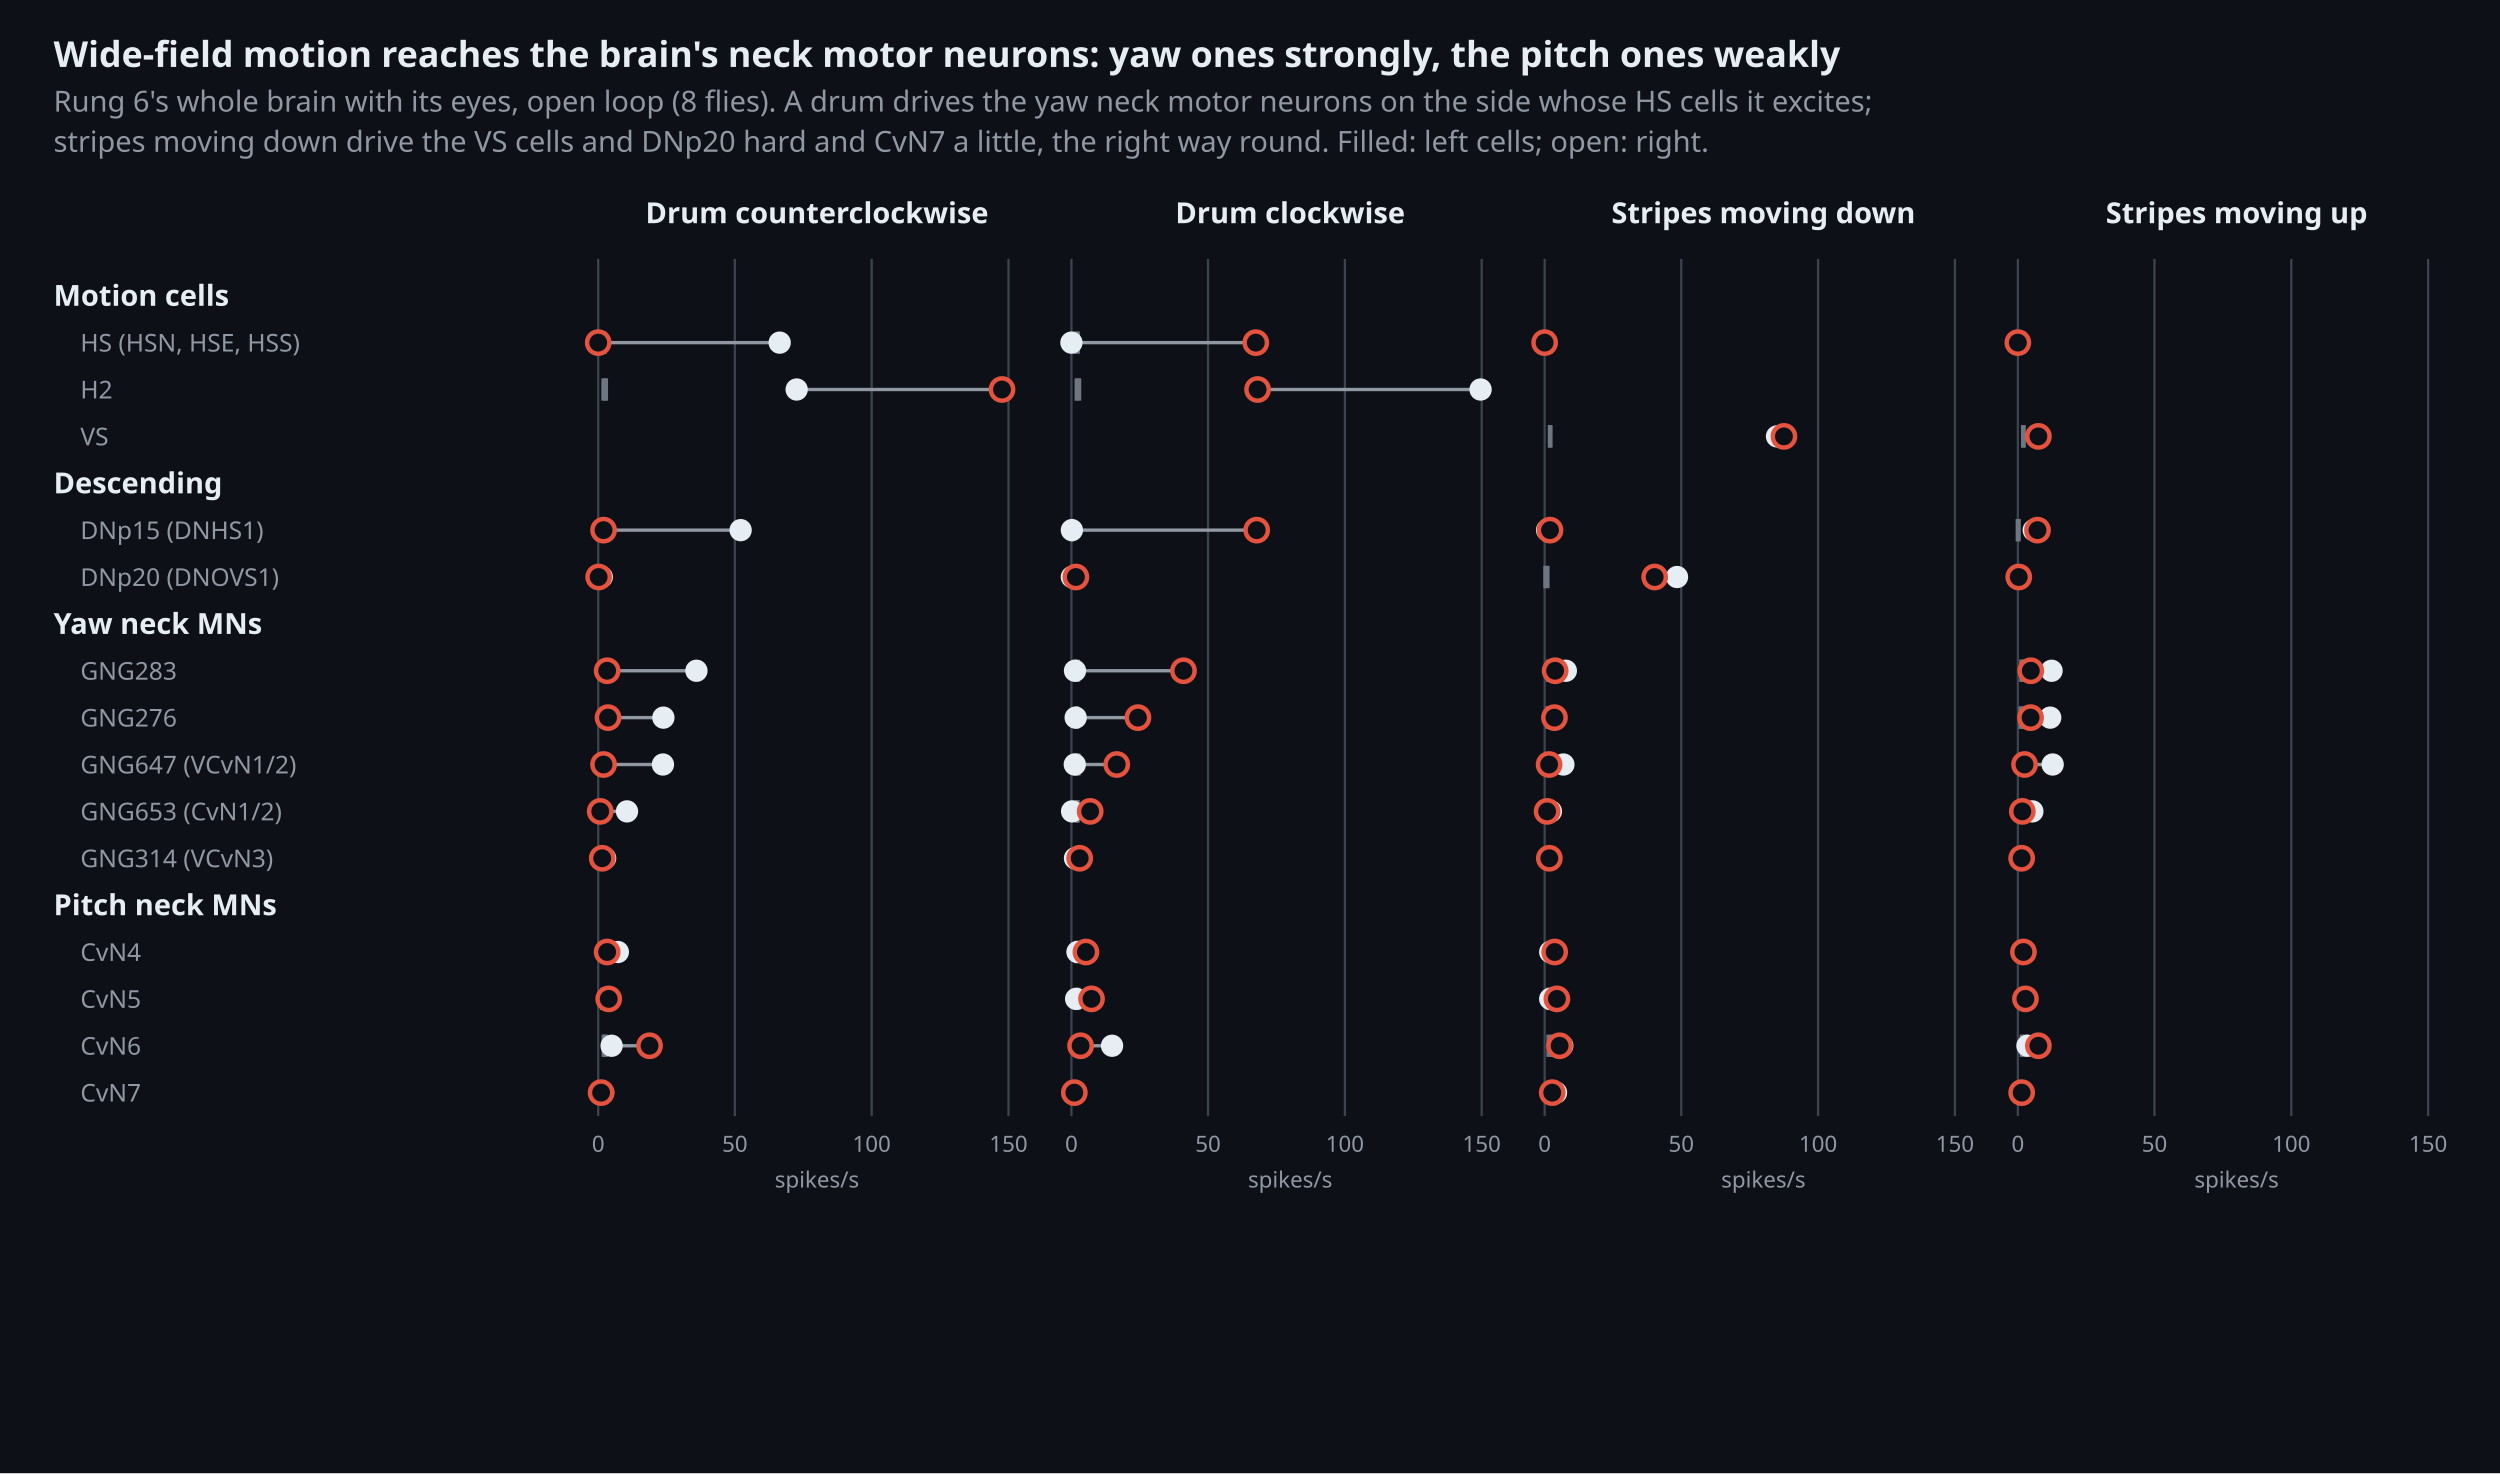
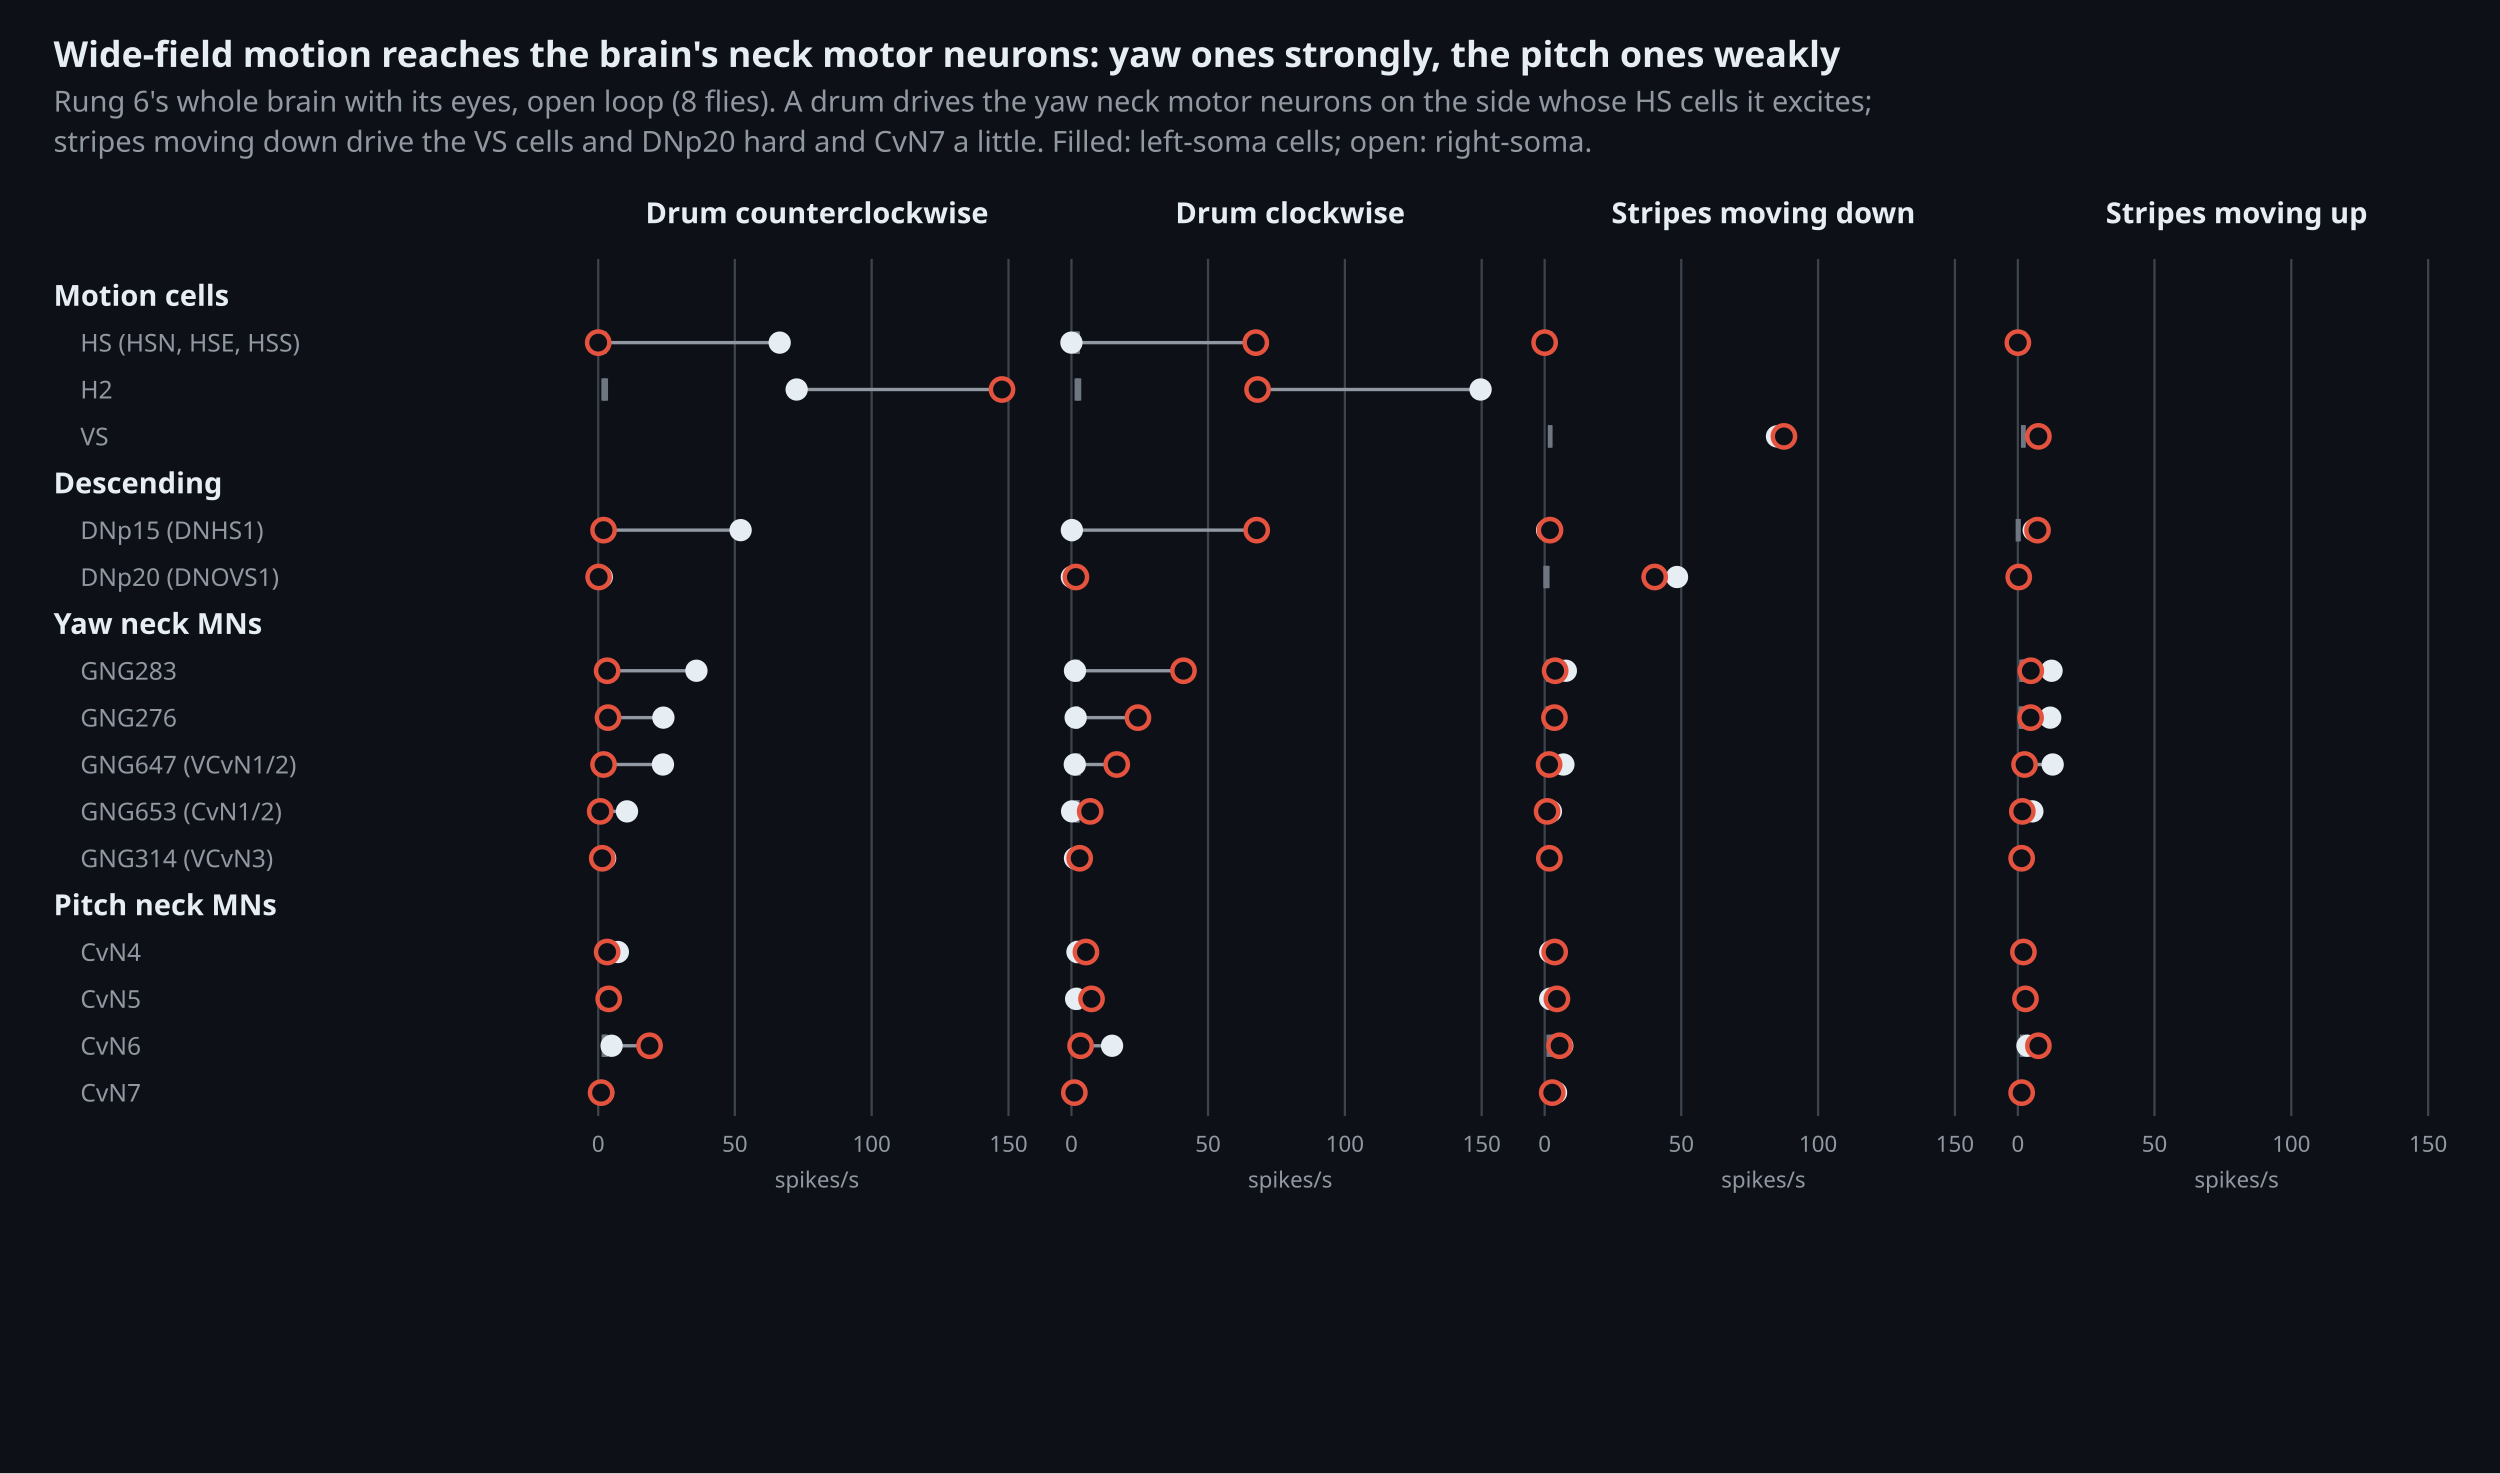
<svg xmlns="http://www.w3.org/2000/svg" width="1120" height="660" viewBox="0 0 1120 660" role="img" aria-labelledby="t">
  <style>
    text { font-family: -apple-system, BlinkMacSystemFont, 'Segoe UI', 'Noto Sans', Helvetica, Arial, sans-serif; }
    .lab { font-size: 16px; font-weight: 600; fill: #e6edf3; }
    .val { font-size: 13px; font-weight: 600; fill: #e6edf3; }
    .note { font-size: 13px; fill: #9198a1; }
    .tick { font-size: 11px; fill: #9198a1; }
    .tiny { font-size: 10px; fill: #9198a1; }
    </style>
  <rect width="1120" height="660" fill="#0d1117" />
  <text x="24.0" y="30.0" class="lab" text-anchor="start">Wide-field motion reaches the brain's neck motor neurons: yaw ones strongly, the pitch ones weakly</text>
  <text x="24.0" y="50.0" class="note" text-anchor="start">Rung 6's whole brain with its eyes, open loop (8 flies). A drum drives the yaw neck motor neurons on the side whose HS cells it excites;</text>
-   <text x="24.0" y="68.0" class="note" text-anchor="start">stripes moving down drive the VS cells and DNp20 hard and CvN7 a little, the right way round. Filled: left cells; open: right.</text>
+   <text x="24.0" y="68.0" class="note" text-anchor="start">stripes moving down drive the VS cells and DNp20 hard and CvN7 a little. Filled: left-soma cells; open: right-soma.</text>
  <text x="366.0" y="100.0" class="val" text-anchor="middle">Drum counterclockwise</text>
  <line x1="268.0" y1="116" x2="268.0" y2="500" stroke="#3d444d" stroke-width="1" />
  <text x="268.0" y="516.0" class="tiny" text-anchor="middle">0</text>
  <line x1="329.2" y1="116" x2="329.2" y2="500" stroke="#3d444d" stroke-width="1" />
  <text x="329.2" y="516.0" class="tiny" text-anchor="middle">50</text>
  <line x1="390.5" y1="116" x2="390.5" y2="500" stroke="#3d444d" stroke-width="1" />
  <text x="390.5" y="516.0" class="tiny" text-anchor="middle">100</text>
  <line x1="451.8" y1="116" x2="451.8" y2="500" stroke="#3d444d" stroke-width="1" />
  <text x="451.8" y="516.0" class="tiny" text-anchor="middle">150</text>
  <text x="366.0" y="532.0" class="tiny" text-anchor="middle">spikes/s</text>
  <text x="24.0" y="137.0" class="val" text-anchor="start">Motion cells</text>
  <text x="36.0" y="157.5" class="tick" text-anchor="start">HS (HSN, HSE, HSS)</text>
  <line x1="269.9" y1="148.5" x2="269.9" y2="158.5" stroke="#6e7681" stroke-width="2" />
  <line x1="270.8" y1="148.5" x2="270.8" y2="158.5" stroke="#6e7681" stroke-width="2" />
  <line x1="349.3" y1="153.5" x2="268.0" y2="153.5" stroke="#9198a1" stroke-width="1.5" />
  <circle cx="349.3" cy="153.5" r="5" fill="#e6edf3" />
  <circle cx="268.0" cy="153.5" r="5" fill="#0d1117" stroke="#e5533f" stroke-width="2" />
  <text x="36.0" y="178.5" class="tick" text-anchor="start">H2</text>
  <line x1="271.4" y1="169.5" x2="271.4" y2="179.5" stroke="#6e7681" stroke-width="2" />
  <line x1="270.4" y1="169.5" x2="270.4" y2="179.5" stroke="#6e7681" stroke-width="2" />
  <line x1="356.9" y1="174.5" x2="448.9" y2="174.5" stroke="#9198a1" stroke-width="1.5" />
  <circle cx="356.9" cy="174.5" r="5" fill="#e6edf3" />
  <circle cx="448.9" cy="174.5" r="5" fill="#0d1117" stroke="#e5533f" stroke-width="2" />
  <text x="36.0" y="199.5" class="tick" text-anchor="start">VS</text>
  <text x="24.0" y="221.0" class="val" text-anchor="start">Descending</text>
  <text x="36.0" y="241.5" class="tick" text-anchor="start">DNp15 (DNHS1)</text>
  <line x1="268.1" y1="232.5" x2="268.1" y2="242.5" stroke="#6e7681" stroke-width="2" />
  <line x1="268.3" y1="232.5" x2="268.3" y2="242.5" stroke="#6e7681" stroke-width="2" />
  <line x1="331.8" y1="237.5" x2="270.4" y2="237.5" stroke="#9198a1" stroke-width="1.5" />
  <circle cx="331.8" cy="237.5" r="5" fill="#e6edf3" />
  <circle cx="270.4" cy="237.5" r="5" fill="#0d1117" stroke="#e5533f" stroke-width="2" />
  <text x="36.0" y="262.5" class="tick" text-anchor="start">DNp20 (DNOVS1)</text>
  <line x1="268.3" y1="253.5" x2="268.3" y2="263.5" stroke="#6e7681" stroke-width="2" />
  <line x1="268.9" y1="253.5" x2="268.9" y2="263.5" stroke="#6e7681" stroke-width="2" />
  <line x1="269.6" y1="258.5" x2="268.2" y2="258.5" stroke="#9198a1" stroke-width="1.5" />
  <circle cx="269.6" cy="258.5" r="5" fill="#e6edf3" />
  <circle cx="268.2" cy="258.5" r="5" fill="#0d1117" stroke="#e5533f" stroke-width="2" />
  <text x="24.0" y="284.0" class="val" text-anchor="start">Yaw neck MNs</text>
  <text x="36.0" y="304.5" class="tick" text-anchor="start">GNG283</text>
  <line x1="269.7" y1="295.5" x2="269.7" y2="305.5" stroke="#6e7681" stroke-width="2" />
  <line x1="270.9" y1="295.5" x2="270.9" y2="305.5" stroke="#6e7681" stroke-width="2" />
  <line x1="312.0" y1="300.5" x2="272.0" y2="300.5" stroke="#9198a1" stroke-width="1.5" />
  <circle cx="312.0" cy="300.5" r="5" fill="#e6edf3" />
  <circle cx="272.0" cy="300.5" r="5" fill="#0d1117" stroke="#e5533f" stroke-width="2" />
  <text x="36.0" y="325.5" class="tick" text-anchor="start">GNG276</text>
  <line x1="270.4" y1="316.5" x2="270.4" y2="326.5" stroke="#6e7681" stroke-width="2" />
  <line x1="270.5" y1="316.5" x2="270.5" y2="326.5" stroke="#6e7681" stroke-width="2" />
  <line x1="297.2" y1="321.5" x2="272.4" y2="321.5" stroke="#9198a1" stroke-width="1.5" />
  <circle cx="297.2" cy="321.5" r="5" fill="#e6edf3" />
  <circle cx="272.4" cy="321.5" r="5" fill="#0d1117" stroke="#e5533f" stroke-width="2" />
  <text x="36.0" y="346.5" class="tick" text-anchor="start">GNG647 (VCvN1/2)</text>
  <line x1="269.8" y1="337.5" x2="269.8" y2="347.5" stroke="#6e7681" stroke-width="2" />
  <line x1="271.1" y1="337.5" x2="271.1" y2="347.5" stroke="#6e7681" stroke-width="2" />
  <line x1="297.0" y1="342.5" x2="270.4" y2="342.5" stroke="#9198a1" stroke-width="1.5" />
  <circle cx="297.0" cy="342.5" r="5" fill="#e6edf3" />
  <circle cx="270.4" cy="342.5" r="5" fill="#0d1117" stroke="#e5533f" stroke-width="2" />
  <text x="36.0" y="367.5" class="tick" text-anchor="start">GNG653 (CvN1/2)</text>
  <line x1="270.7" y1="358.5" x2="270.7" y2="368.5" stroke="#6e7681" stroke-width="2" />
  <line x1="270.5" y1="358.5" x2="270.5" y2="368.5" stroke="#6e7681" stroke-width="2" />
  <line x1="280.9" y1="363.5" x2="268.9" y2="363.5" stroke="#9198a1" stroke-width="1.5" />
  <circle cx="280.9" cy="363.5" r="5" fill="#e6edf3" />
  <circle cx="268.9" cy="363.5" r="5" fill="#0d1117" stroke="#e5533f" stroke-width="2" />
  <text x="36.0" y="388.5" class="tick" text-anchor="start">GNG314 (VCvN3)</text>
  <line x1="270.0" y1="379.5" x2="270.0" y2="389.5" stroke="#6e7681" stroke-width="2" />
  <line x1="270.0" y1="379.5" x2="270.0" y2="389.5" stroke="#6e7681" stroke-width="2" />
  <line x1="271.1" y1="384.5" x2="269.8" y2="384.5" stroke="#9198a1" stroke-width="1.5" />
  <circle cx="271.1" cy="384.5" r="5" fill="#e6edf3" />
  <circle cx="269.8" cy="384.5" r="5" fill="#0d1117" stroke="#e5533f" stroke-width="2" />
  <text x="24.0" y="410.0" class="val" text-anchor="start">Pitch neck MNs</text>
  <text x="36.0" y="430.5" class="tick" text-anchor="start">CvN4</text>
  <line x1="270.1" y1="421.5" x2="270.1" y2="431.5" stroke="#6e7681" stroke-width="2" />
  <line x1="270.8" y1="421.5" x2="270.8" y2="431.5" stroke="#6e7681" stroke-width="2" />
  <line x1="276.8" y1="426.5" x2="272.0" y2="426.5" stroke="#9198a1" stroke-width="1.5" />
  <circle cx="276.8" cy="426.5" r="5" fill="#e6edf3" />
  <circle cx="272.0" cy="426.5" r="5" fill="#0d1117" stroke="#e5533f" stroke-width="2" />
  <text x="36.0" y="451.5" class="tick" text-anchor="start">CvN5</text>
  <line x1="269.9" y1="442.5" x2="269.9" y2="452.5" stroke="#6e7681" stroke-width="2" />
  <line x1="271.1" y1="442.5" x2="271.1" y2="452.5" stroke="#6e7681" stroke-width="2" />
  <line x1="272.8" y1="447.5" x2="272.7" y2="447.5" stroke="#9198a1" stroke-width="1.5" />
  <circle cx="272.8" cy="447.5" r="5" fill="#e6edf3" />
  <circle cx="272.7" cy="447.5" r="5" fill="#0d1117" stroke="#e5533f" stroke-width="2" />
  <text x="36.0" y="472.5" class="tick" text-anchor="start">CvN6</text>
  <line x1="271.3" y1="463.5" x2="271.3" y2="473.5" stroke="#6e7681" stroke-width="2" />
  <line x1="270.5" y1="463.5" x2="270.5" y2="473.5" stroke="#6e7681" stroke-width="2" />
  <line x1="274.0" y1="468.5" x2="291.0" y2="468.5" stroke="#9198a1" stroke-width="1.5" />
  <circle cx="274.0" cy="468.5" r="5" fill="#e6edf3" />
  <circle cx="291.0" cy="468.5" r="5" fill="#0d1117" stroke="#e5533f" stroke-width="2" />
  <text x="36.0" y="493.5" class="tick" text-anchor="start">CvN7</text>
  <line x1="271.0" y1="484.5" x2="271.0" y2="494.5" stroke="#6e7681" stroke-width="2" />
  <line x1="270.2" y1="484.5" x2="270.2" y2="494.5" stroke="#6e7681" stroke-width="2" />
  <line x1="270.2" y1="489.5" x2="269.3" y2="489.5" stroke="#9198a1" stroke-width="1.5" />
  <circle cx="270.2" cy="489.5" r="5" fill="#e6edf3" />
  <circle cx="269.3" cy="489.5" r="5" fill="#0d1117" stroke="#e5533f" stroke-width="2" />
  <text x="578.0" y="100.0" class="val" text-anchor="middle">Drum clockwise</text>
  <line x1="480.0" y1="116" x2="480.0" y2="500" stroke="#3d444d" stroke-width="1" />
  <text x="480.0" y="516.0" class="tiny" text-anchor="middle">0</text>
  <line x1="541.2" y1="116" x2="541.2" y2="500" stroke="#3d444d" stroke-width="1" />
  <text x="541.2" y="516.0" class="tiny" text-anchor="middle">50</text>
  <line x1="602.5" y1="116" x2="602.5" y2="500" stroke="#3d444d" stroke-width="1" />
  <text x="602.5" y="516.0" class="tiny" text-anchor="middle">100</text>
  <line x1="663.8" y1="116" x2="663.8" y2="500" stroke="#3d444d" stroke-width="1" />
  <text x="663.8" y="516.0" class="tiny" text-anchor="middle">150</text>
  <text x="578.0" y="532.0" class="tiny" text-anchor="middle">spikes/s</text>
  <line x1="481.9" y1="148.5" x2="481.9" y2="158.5" stroke="#6e7681" stroke-width="2" />
  <line x1="482.8" y1="148.5" x2="482.8" y2="158.5" stroke="#6e7681" stroke-width="2" />
  <line x1="480.0" y1="153.5" x2="562.6" y2="153.5" stroke="#9198a1" stroke-width="1.5" />
  <circle cx="480.0" cy="153.5" r="5" fill="#e6edf3" />
  <circle cx="562.6" cy="153.5" r="5" fill="#0d1117" stroke="#e5533f" stroke-width="2" />
  <line x1="483.4" y1="169.5" x2="483.4" y2="179.5" stroke="#6e7681" stroke-width="2" />
  <line x1="482.4" y1="169.5" x2="482.4" y2="179.5" stroke="#6e7681" stroke-width="2" />
  <line x1="663.3" y1="174.5" x2="563.4" y2="174.5" stroke="#9198a1" stroke-width="1.5" />
  <circle cx="663.3" cy="174.5" r="5" fill="#e6edf3" />
  <circle cx="563.4" cy="174.5" r="5" fill="#0d1117" stroke="#e5533f" stroke-width="2" />
  <line x1="480.1" y1="232.5" x2="480.1" y2="242.5" stroke="#6e7681" stroke-width="2" />
  <line x1="480.3" y1="232.5" x2="480.3" y2="242.5" stroke="#6e7681" stroke-width="2" />
  <line x1="480.2" y1="237.5" x2="563.0" y2="237.5" stroke="#9198a1" stroke-width="1.5" />
  <circle cx="480.2" cy="237.5" r="5" fill="#e6edf3" />
  <circle cx="563.0" cy="237.5" r="5" fill="#0d1117" stroke="#e5533f" stroke-width="2" />
  <line x1="480.3" y1="253.5" x2="480.3" y2="263.5" stroke="#6e7681" stroke-width="2" />
  <line x1="480.9" y1="253.5" x2="480.9" y2="263.5" stroke="#6e7681" stroke-width="2" />
  <line x1="480.2" y1="258.5" x2="482.0" y2="258.5" stroke="#9198a1" stroke-width="1.5" />
  <circle cx="480.2" cy="258.5" r="5" fill="#e6edf3" />
  <circle cx="482.0" cy="258.5" r="5" fill="#0d1117" stroke="#e5533f" stroke-width="2" />
  <line x1="481.7" y1="295.5" x2="481.7" y2="305.5" stroke="#6e7681" stroke-width="2" />
  <line x1="482.9" y1="295.5" x2="482.9" y2="305.5" stroke="#6e7681" stroke-width="2" />
  <line x1="481.6" y1="300.5" x2="530.2" y2="300.5" stroke="#9198a1" stroke-width="1.5" />
  <circle cx="481.6" cy="300.5" r="5" fill="#e6edf3" />
  <circle cx="530.2" cy="300.5" r="5" fill="#0d1117" stroke="#e5533f" stroke-width="2" />
  <line x1="482.4" y1="316.5" x2="482.4" y2="326.5" stroke="#6e7681" stroke-width="2" />
  <line x1="482.5" y1="316.5" x2="482.5" y2="326.5" stroke="#6e7681" stroke-width="2" />
  <line x1="481.9" y1="321.5" x2="509.8" y2="321.5" stroke="#9198a1" stroke-width="1.5" />
  <circle cx="481.9" cy="321.5" r="5" fill="#e6edf3" />
  <circle cx="509.8" cy="321.5" r="5" fill="#0d1117" stroke="#e5533f" stroke-width="2" />
  <line x1="481.8" y1="337.5" x2="481.8" y2="347.5" stroke="#6e7681" stroke-width="2" />
  <line x1="483.1" y1="337.5" x2="483.1" y2="347.5" stroke="#6e7681" stroke-width="2" />
  <line x1="481.5" y1="342.5" x2="500.3" y2="342.5" stroke="#9198a1" stroke-width="1.5" />
  <circle cx="481.5" cy="342.5" r="5" fill="#e6edf3" />
  <circle cx="500.3" cy="342.5" r="5" fill="#0d1117" stroke="#e5533f" stroke-width="2" />
  <line x1="482.7" y1="358.5" x2="482.7" y2="368.5" stroke="#6e7681" stroke-width="2" />
  <line x1="482.5" y1="358.5" x2="482.5" y2="368.5" stroke="#6e7681" stroke-width="2" />
  <line x1="480.3" y1="363.5" x2="488.4" y2="363.5" stroke="#9198a1" stroke-width="1.5" />
  <circle cx="480.3" cy="363.5" r="5" fill="#e6edf3" />
  <circle cx="488.4" cy="363.5" r="5" fill="#0d1117" stroke="#e5533f" stroke-width="2" />
  <line x1="482.0" y1="379.5" x2="482.0" y2="389.5" stroke="#6e7681" stroke-width="2" />
  <line x1="482.0" y1="379.5" x2="482.0" y2="389.5" stroke="#6e7681" stroke-width="2" />
  <line x1="481.6" y1="384.5" x2="483.7" y2="384.5" stroke="#9198a1" stroke-width="1.5" />
  <circle cx="481.6" cy="384.5" r="5" fill="#e6edf3" />
  <circle cx="483.7" cy="384.5" r="5" fill="#0d1117" stroke="#e5533f" stroke-width="2" />
  <line x1="482.1" y1="421.5" x2="482.1" y2="431.5" stroke="#6e7681" stroke-width="2" />
  <line x1="482.8" y1="421.5" x2="482.8" y2="431.5" stroke="#6e7681" stroke-width="2" />
  <line x1="482.7" y1="426.5" x2="486.5" y2="426.5" stroke="#9198a1" stroke-width="1.5" />
  <circle cx="482.7" cy="426.5" r="5" fill="#e6edf3" />
  <circle cx="486.5" cy="426.5" r="5" fill="#0d1117" stroke="#e5533f" stroke-width="2" />
  <line x1="481.9" y1="442.5" x2="481.9" y2="452.5" stroke="#6e7681" stroke-width="2" />
  <line x1="483.1" y1="442.5" x2="483.1" y2="452.5" stroke="#6e7681" stroke-width="2" />
  <line x1="482.1" y1="447.5" x2="489.0" y2="447.5" stroke="#9198a1" stroke-width="1.5" />
  <circle cx="482.1" cy="447.5" r="5" fill="#e6edf3" />
  <circle cx="489.0" cy="447.5" r="5" fill="#0d1117" stroke="#e5533f" stroke-width="2" />
  <line x1="483.3" y1="463.5" x2="483.3" y2="473.5" stroke="#6e7681" stroke-width="2" />
  <line x1="482.5" y1="463.5" x2="482.5" y2="473.5" stroke="#6e7681" stroke-width="2" />
  <line x1="498.2" y1="468.5" x2="484.1" y2="468.5" stroke="#9198a1" stroke-width="1.5" />
  <circle cx="498.2" cy="468.5" r="5" fill="#e6edf3" />
  <circle cx="484.1" cy="468.5" r="5" fill="#0d1117" stroke="#e5533f" stroke-width="2" />
  <line x1="483.0" y1="484.5" x2="483.0" y2="494.5" stroke="#6e7681" stroke-width="2" />
  <line x1="482.2" y1="484.5" x2="482.2" y2="494.5" stroke="#6e7681" stroke-width="2" />
  <line x1="481.7" y1="489.5" x2="481.3" y2="489.5" stroke="#9198a1" stroke-width="1.5" />
  <circle cx="481.7" cy="489.5" r="5" fill="#e6edf3" />
  <circle cx="481.3" cy="489.5" r="5" fill="#0d1117" stroke="#e5533f" stroke-width="2" />
  <text x="790.0" y="100.0" class="val" text-anchor="middle">Stripes moving down</text>
  <line x1="692.0" y1="116" x2="692.0" y2="500" stroke="#3d444d" stroke-width="1" />
  <text x="692.0" y="516.0" class="tiny" text-anchor="middle">0</text>
  <line x1="753.2" y1="116" x2="753.2" y2="500" stroke="#3d444d" stroke-width="1" />
  <text x="753.2" y="516.0" class="tiny" text-anchor="middle">50</text>
  <line x1="814.5" y1="116" x2="814.5" y2="500" stroke="#3d444d" stroke-width="1" />
  <text x="814.5" y="516.0" class="tiny" text-anchor="middle">100</text>
  <line x1="875.8" y1="116" x2="875.8" y2="500" stroke="#3d444d" stroke-width="1" />
  <text x="875.8" y="516.0" class="tiny" text-anchor="middle">150</text>
  <text x="790.0" y="532.0" class="tiny" text-anchor="middle">spikes/s</text>
  <line x1="694.4" y1="148.5" x2="694.4" y2="158.5" stroke="#6e7681" stroke-width="2" />
  <line x1="694.5" y1="148.5" x2="694.5" y2="158.5" stroke="#6e7681" stroke-width="2" />
  <line x1="692.0" y1="153.5" x2="692.0" y2="153.5" stroke="#9198a1" stroke-width="1.5" />
  <circle cx="692.0" cy="153.5" r="5" fill="#e6edf3" />
  <circle cx="692.0" cy="153.5" r="5" fill="#0d1117" stroke="#e5533f" stroke-width="2" />
  <line x1="694.4" y1="190.5" x2="694.4" y2="200.5" stroke="#6e7681" stroke-width="2" />
  <line x1="694.5" y1="190.5" x2="694.5" y2="200.5" stroke="#6e7681" stroke-width="2" />
  <line x1="796.1" y1="195.5" x2="799.2" y2="195.5" stroke="#9198a1" stroke-width="1.5" />
  <circle cx="796.1" cy="195.5" r="5" fill="#e6edf3" />
  <circle cx="799.2" cy="195.5" r="5" fill="#0d1117" stroke="#e5533f" stroke-width="2" />
  <line x1="692.0" y1="232.5" x2="692.0" y2="242.5" stroke="#6e7681" stroke-width="2" />
  <line x1="692.3" y1="232.5" x2="692.3" y2="242.5" stroke="#6e7681" stroke-width="2" />
  <line x1="693.1" y1="237.5" x2="694.4" y2="237.5" stroke="#9198a1" stroke-width="1.5" />
  <circle cx="693.1" cy="237.5" r="5" fill="#e6edf3" />
  <circle cx="694.4" cy="237.5" r="5" fill="#0d1117" stroke="#e5533f" stroke-width="2" />
  <line x1="692.4" y1="253.5" x2="692.4" y2="263.5" stroke="#6e7681" stroke-width="2" />
  <line x1="693.2" y1="253.5" x2="693.2" y2="263.5" stroke="#6e7681" stroke-width="2" />
  <line x1="751.3" y1="258.5" x2="741.3" y2="258.5" stroke="#9198a1" stroke-width="1.5" />
  <circle cx="751.3" cy="258.5" r="5" fill="#e6edf3" />
  <circle cx="741.3" cy="258.5" r="5" fill="#0d1117" stroke="#e5533f" stroke-width="2" />
  <line x1="693.6" y1="295.5" x2="693.6" y2="305.5" stroke="#6e7681" stroke-width="2" />
  <line x1="694.5" y1="295.5" x2="694.5" y2="305.5" stroke="#6e7681" stroke-width="2" />
  <line x1="701.5" y1="300.5" x2="696.7" y2="300.5" stroke="#9198a1" stroke-width="1.5" />
  <circle cx="701.5" cy="300.5" r="5" fill="#e6edf3" />
  <circle cx="696.7" cy="300.5" r="5" fill="#0d1117" stroke="#e5533f" stroke-width="2" />
  <line x1="693.7" y1="316.5" x2="693.7" y2="326.5" stroke="#6e7681" stroke-width="2" />
  <line x1="693.3" y1="316.5" x2="693.3" y2="326.5" stroke="#6e7681" stroke-width="2" />
  <line x1="696.5" y1="321.5" x2="696.4" y2="321.5" stroke="#9198a1" stroke-width="1.5" />
  <circle cx="696.5" cy="321.5" r="5" fill="#e6edf3" />
  <circle cx="696.4" cy="321.5" r="5" fill="#0d1117" stroke="#e5533f" stroke-width="2" />
  <line x1="693.6" y1="337.5" x2="693.6" y2="347.5" stroke="#6e7681" stroke-width="2" />
  <line x1="694.4" y1="337.5" x2="694.4" y2="347.5" stroke="#6e7681" stroke-width="2" />
  <line x1="700.4" y1="342.5" x2="694.0" y2="342.5" stroke="#9198a1" stroke-width="1.5" />
  <circle cx="700.4" cy="342.5" r="5" fill="#e6edf3" />
  <circle cx="694.0" cy="342.5" r="5" fill="#0d1117" stroke="#e5533f" stroke-width="2" />
  <line x1="693.4" y1="358.5" x2="693.4" y2="368.5" stroke="#6e7681" stroke-width="2" />
  <line x1="694.9" y1="358.5" x2="694.9" y2="368.5" stroke="#6e7681" stroke-width="2" />
  <line x1="694.8" y1="363.5" x2="693.1" y2="363.5" stroke="#9198a1" stroke-width="1.5" />
  <circle cx="694.8" cy="363.5" r="5" fill="#e6edf3" />
  <circle cx="693.1" cy="363.5" r="5" fill="#0d1117" stroke="#e5533f" stroke-width="2" />
  <line x1="694.1" y1="379.5" x2="694.1" y2="389.5" stroke="#6e7681" stroke-width="2" />
  <line x1="694.1" y1="379.5" x2="694.1" y2="389.5" stroke="#6e7681" stroke-width="2" />
  <line x1="693.5" y1="384.5" x2="694.1" y2="384.5" stroke="#9198a1" stroke-width="1.5" />
  <circle cx="693.5" cy="384.5" r="5" fill="#e6edf3" />
  <circle cx="694.1" cy="384.5" r="5" fill="#0d1117" stroke="#e5533f" stroke-width="2" />
  <line x1="693.9" y1="421.5" x2="693.9" y2="431.5" stroke="#6e7681" stroke-width="2" />
  <line x1="694.9" y1="421.5" x2="694.9" y2="431.5" stroke="#6e7681" stroke-width="2" />
  <line x1="694.5" y1="426.5" x2="696.5" y2="426.5" stroke="#9198a1" stroke-width="1.5" />
  <circle cx="694.5" cy="426.5" r="5" fill="#e6edf3" />
  <circle cx="696.5" cy="426.5" r="5" fill="#0d1117" stroke="#e5533f" stroke-width="2" />
  <line x1="693.7" y1="442.5" x2="693.7" y2="452.5" stroke="#6e7681" stroke-width="2" />
  <line x1="694.5" y1="442.5" x2="694.5" y2="452.5" stroke="#6e7681" stroke-width="2" />
  <line x1="694.5" y1="447.5" x2="697.5" y2="447.5" stroke="#9198a1" stroke-width="1.5" />
  <circle cx="694.5" cy="447.5" r="5" fill="#e6edf3" />
  <circle cx="697.5" cy="447.5" r="5" fill="#0d1117" stroke="#e5533f" stroke-width="2" />
  <line x1="695.5" y1="463.5" x2="695.5" y2="473.5" stroke="#6e7681" stroke-width="2" />
  <line x1="693.8" y1="463.5" x2="693.8" y2="473.5" stroke="#6e7681" stroke-width="2" />
  <line x1="699.9" y1="468.5" x2="698.7" y2="468.5" stroke="#9198a1" stroke-width="1.5" />
  <circle cx="699.9" cy="468.5" r="5" fill="#e6edf3" />
  <circle cx="698.7" cy="468.5" r="5" fill="#0d1117" stroke="#e5533f" stroke-width="2" />
  <line x1="695.4" y1="484.5" x2="695.4" y2="494.5" stroke="#6e7681" stroke-width="2" />
  <line x1="693.6" y1="484.5" x2="693.6" y2="494.5" stroke="#6e7681" stroke-width="2" />
  <line x1="697.1" y1="489.5" x2="695.4" y2="489.5" stroke="#9198a1" stroke-width="1.5" />
  <circle cx="697.1" cy="489.5" r="5" fill="#e6edf3" />
  <circle cx="695.4" cy="489.5" r="5" fill="#0d1117" stroke="#e5533f" stroke-width="2" />
  <text x="1002.0" y="100.0" class="val" text-anchor="middle">Stripes moving up</text>
  <line x1="904.0" y1="116" x2="904.0" y2="500" stroke="#3d444d" stroke-width="1" />
  <text x="904.0" y="516.0" class="tiny" text-anchor="middle">0</text>
  <line x1="965.2" y1="116" x2="965.2" y2="500" stroke="#3d444d" stroke-width="1" />
  <text x="965.2" y="516.0" class="tiny" text-anchor="middle">50</text>
  <line x1="1026.5" y1="116" x2="1026.5" y2="500" stroke="#3d444d" stroke-width="1" />
  <text x="1026.5" y="516.0" class="tiny" text-anchor="middle">100</text>
  <line x1="1087.8" y1="116" x2="1087.8" y2="500" stroke="#3d444d" stroke-width="1" />
  <text x="1087.8" y="516.0" class="tiny" text-anchor="middle">150</text>
  <text x="1002.0" y="532.0" class="tiny" text-anchor="middle">spikes/s</text>
  <line x1="906.4" y1="148.5" x2="906.4" y2="158.5" stroke="#6e7681" stroke-width="2" />
  <line x1="906.5" y1="148.5" x2="906.5" y2="158.5" stroke="#6e7681" stroke-width="2" />
  <line x1="904.0" y1="153.5" x2="904.0" y2="153.5" stroke="#9198a1" stroke-width="1.5" />
  <circle cx="904.0" cy="153.5" r="5" fill="#e6edf3" />
  <circle cx="904.0" cy="153.5" r="5" fill="#0d1117" stroke="#e5533f" stroke-width="2" />
  <line x1="906.4" y1="190.5" x2="906.4" y2="200.5" stroke="#6e7681" stroke-width="2" />
  <line x1="906.5" y1="190.5" x2="906.5" y2="200.5" stroke="#6e7681" stroke-width="2" />
  <line x1="912.4" y1="195.5" x2="913.2" y2="195.5" stroke="#9198a1" stroke-width="1.5" />
  <circle cx="912.4" cy="195.5" r="5" fill="#e6edf3" />
  <circle cx="913.2" cy="195.5" r="5" fill="#0d1117" stroke="#e5533f" stroke-width="2" />
  <line x1="904.0" y1="232.5" x2="904.0" y2="242.5" stroke="#6e7681" stroke-width="2" />
  <line x1="904.3" y1="232.5" x2="904.3" y2="242.5" stroke="#6e7681" stroke-width="2" />
  <line x1="911.1" y1="237.5" x2="912.8" y2="237.5" stroke="#9198a1" stroke-width="1.5" />
  <circle cx="911.1" cy="237.5" r="5" fill="#e6edf3" />
  <circle cx="912.8" cy="237.5" r="5" fill="#0d1117" stroke="#e5533f" stroke-width="2" />
  <line x1="904.4" y1="253.5" x2="904.4" y2="263.5" stroke="#6e7681" stroke-width="2" />
  <line x1="905.2" y1="253.5" x2="905.2" y2="263.5" stroke="#6e7681" stroke-width="2" />
  <line x1="904.1" y1="258.5" x2="904.4" y2="258.5" stroke="#9198a1" stroke-width="1.5" />
  <circle cx="904.1" cy="258.5" r="5" fill="#e6edf3" />
  <circle cx="904.4" cy="258.5" r="5" fill="#0d1117" stroke="#e5533f" stroke-width="2" />
  <line x1="905.6" y1="295.5" x2="905.6" y2="305.5" stroke="#6e7681" stroke-width="2" />
  <line x1="906.5" y1="295.5" x2="906.5" y2="305.5" stroke="#6e7681" stroke-width="2" />
  <line x1="919.1" y1="300.5" x2="909.8" y2="300.5" stroke="#9198a1" stroke-width="1.5" />
  <circle cx="919.1" cy="300.5" r="5" fill="#e6edf3" />
  <circle cx="909.8" cy="300.5" r="5" fill="#0d1117" stroke="#e5533f" stroke-width="2" />
  <line x1="905.7" y1="316.5" x2="905.7" y2="326.5" stroke="#6e7681" stroke-width="2" />
  <line x1="905.3" y1="316.5" x2="905.3" y2="326.5" stroke="#6e7681" stroke-width="2" />
  <line x1="918.5" y1="321.5" x2="909.7" y2="321.5" stroke="#9198a1" stroke-width="1.5" />
  <circle cx="918.5" cy="321.5" r="5" fill="#e6edf3" />
  <circle cx="909.7" cy="321.5" r="5" fill="#0d1117" stroke="#e5533f" stroke-width="2" />
  <line x1="905.6" y1="337.5" x2="905.6" y2="347.5" stroke="#6e7681" stroke-width="2" />
  <line x1="906.4" y1="337.5" x2="906.4" y2="347.5" stroke="#6e7681" stroke-width="2" />
  <line x1="919.6" y1="342.5" x2="907.0" y2="342.5" stroke="#9198a1" stroke-width="1.5" />
  <circle cx="919.6" cy="342.5" r="5" fill="#e6edf3" />
  <circle cx="907.0" cy="342.5" r="5" fill="#0d1117" stroke="#e5533f" stroke-width="2" />
  <line x1="905.4" y1="358.5" x2="905.4" y2="368.5" stroke="#6e7681" stroke-width="2" />
  <line x1="906.9" y1="358.5" x2="906.9" y2="368.5" stroke="#6e7681" stroke-width="2" />
  <line x1="910.5" y1="363.5" x2="906.0" y2="363.5" stroke="#9198a1" stroke-width="1.5" />
  <circle cx="910.5" cy="363.5" r="5" fill="#e6edf3" />
  <circle cx="906.0" cy="363.5" r="5" fill="#0d1117" stroke="#e5533f" stroke-width="2" />
  <line x1="906.1" y1="379.5" x2="906.1" y2="389.5" stroke="#6e7681" stroke-width="2" />
  <line x1="906.1" y1="379.5" x2="906.1" y2="389.5" stroke="#6e7681" stroke-width="2" />
  <line x1="905.7" y1="384.5" x2="905.7" y2="384.5" stroke="#9198a1" stroke-width="1.5" />
  <circle cx="905.7" cy="384.5" r="5" fill="#e6edf3" />
  <circle cx="905.7" cy="384.5" r="5" fill="#0d1117" stroke="#e5533f" stroke-width="2" />
  <line x1="905.9" y1="421.5" x2="905.9" y2="431.5" stroke="#6e7681" stroke-width="2" />
  <line x1="906.9" y1="421.5" x2="906.9" y2="431.5" stroke="#6e7681" stroke-width="2" />
  <line x1="907.0" y1="426.5" x2="906.5" y2="426.5" stroke="#9198a1" stroke-width="1.5" />
  <circle cx="907.0" cy="426.5" r="5" fill="#e6edf3" />
  <circle cx="906.5" cy="426.5" r="5" fill="#0d1117" stroke="#e5533f" stroke-width="2" />
  <line x1="905.7" y1="442.5" x2="905.7" y2="452.5" stroke="#6e7681" stroke-width="2" />
  <line x1="906.5" y1="442.5" x2="906.5" y2="452.5" stroke="#6e7681" stroke-width="2" />
  <line x1="907.6" y1="447.5" x2="907.4" y2="447.5" stroke="#9198a1" stroke-width="1.5" />
  <circle cx="907.6" cy="447.5" r="5" fill="#e6edf3" />
  <circle cx="907.4" cy="447.5" r="5" fill="#0d1117" stroke="#e5533f" stroke-width="2" />
  <line x1="907.5" y1="463.5" x2="907.5" y2="473.5" stroke="#6e7681" stroke-width="2" />
  <line x1="905.8" y1="463.5" x2="905.8" y2="473.5" stroke="#6e7681" stroke-width="2" />
  <line x1="908.3" y1="468.5" x2="913.2" y2="468.5" stroke="#9198a1" stroke-width="1.5" />
  <circle cx="908.3" cy="468.5" r="5" fill="#e6edf3" />
  <circle cx="913.2" cy="468.5" r="5" fill="#0d1117" stroke="#e5533f" stroke-width="2" />
  <line x1="907.4" y1="484.5" x2="907.4" y2="494.5" stroke="#6e7681" stroke-width="2" />
  <line x1="905.6" y1="484.5" x2="905.6" y2="494.5" stroke="#6e7681" stroke-width="2" />
  <line x1="905.8" y1="489.5" x2="905.7" y2="489.5" stroke="#9198a1" stroke-width="1.5" />
  <circle cx="905.8" cy="489.5" r="5" fill="#e6edf3" />
  <circle cx="905.7" cy="489.5" r="5" fill="#0d1117" stroke="#e5533f" stroke-width="2" />
</svg>
